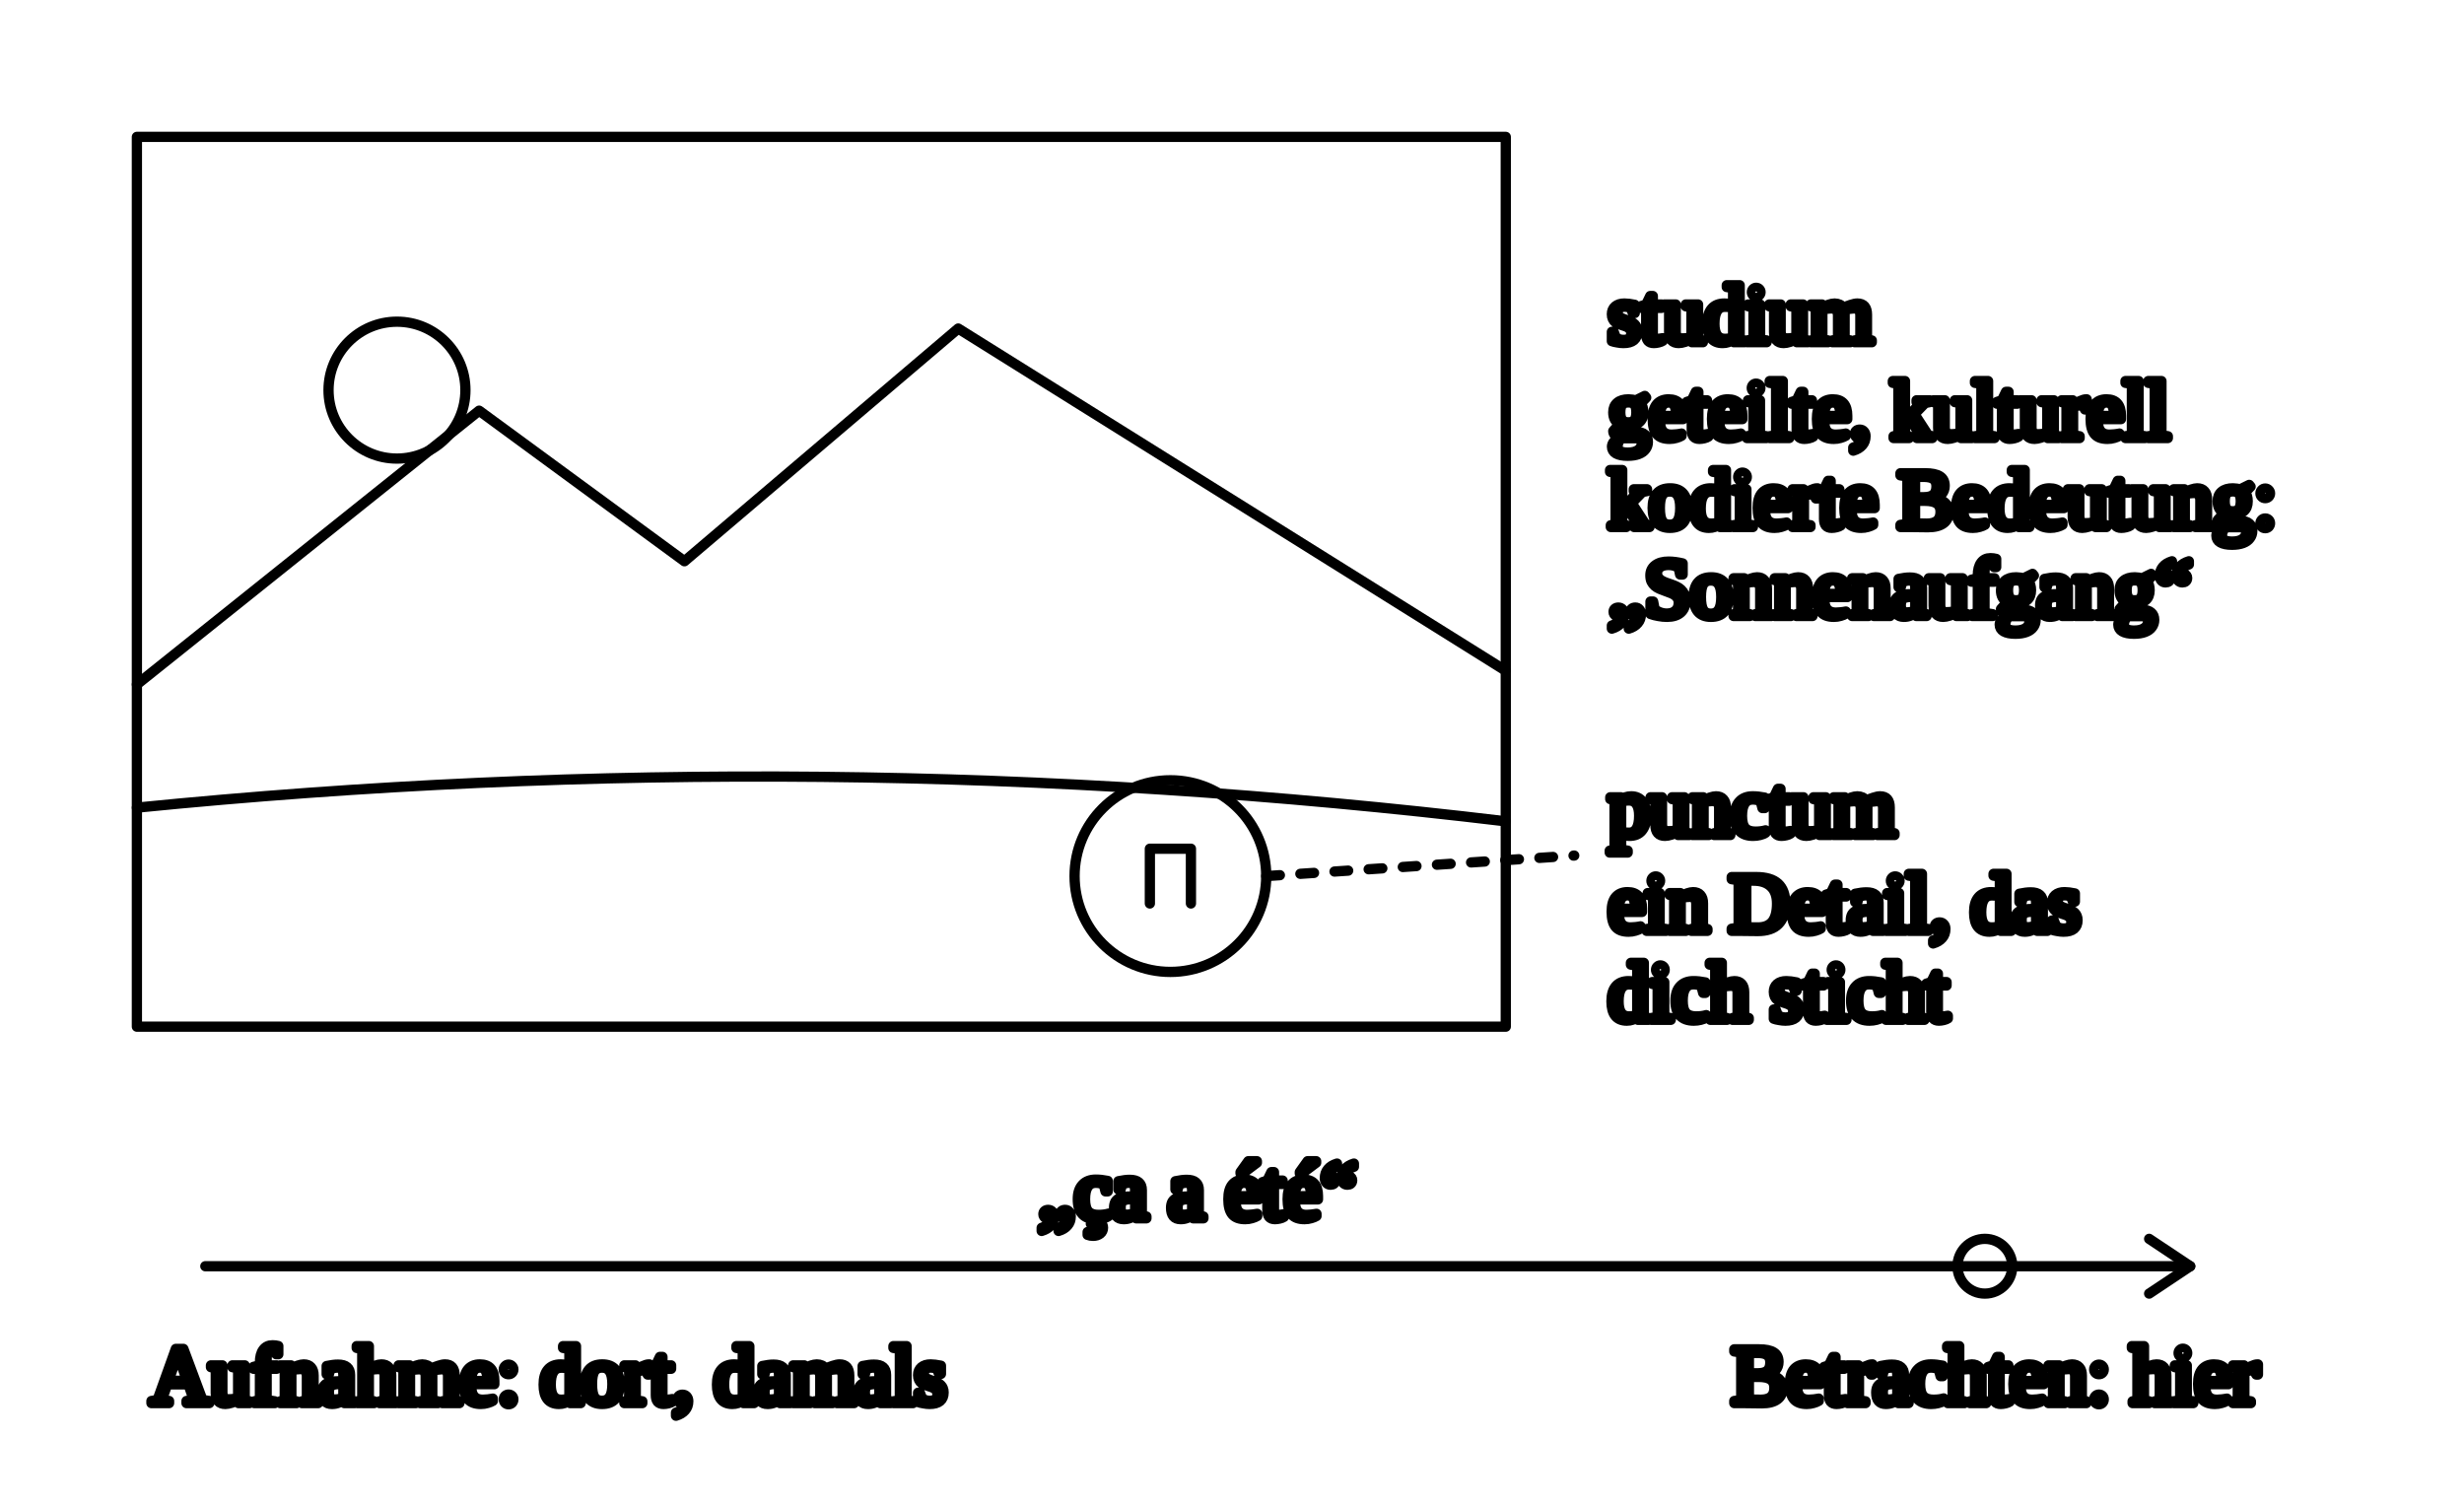
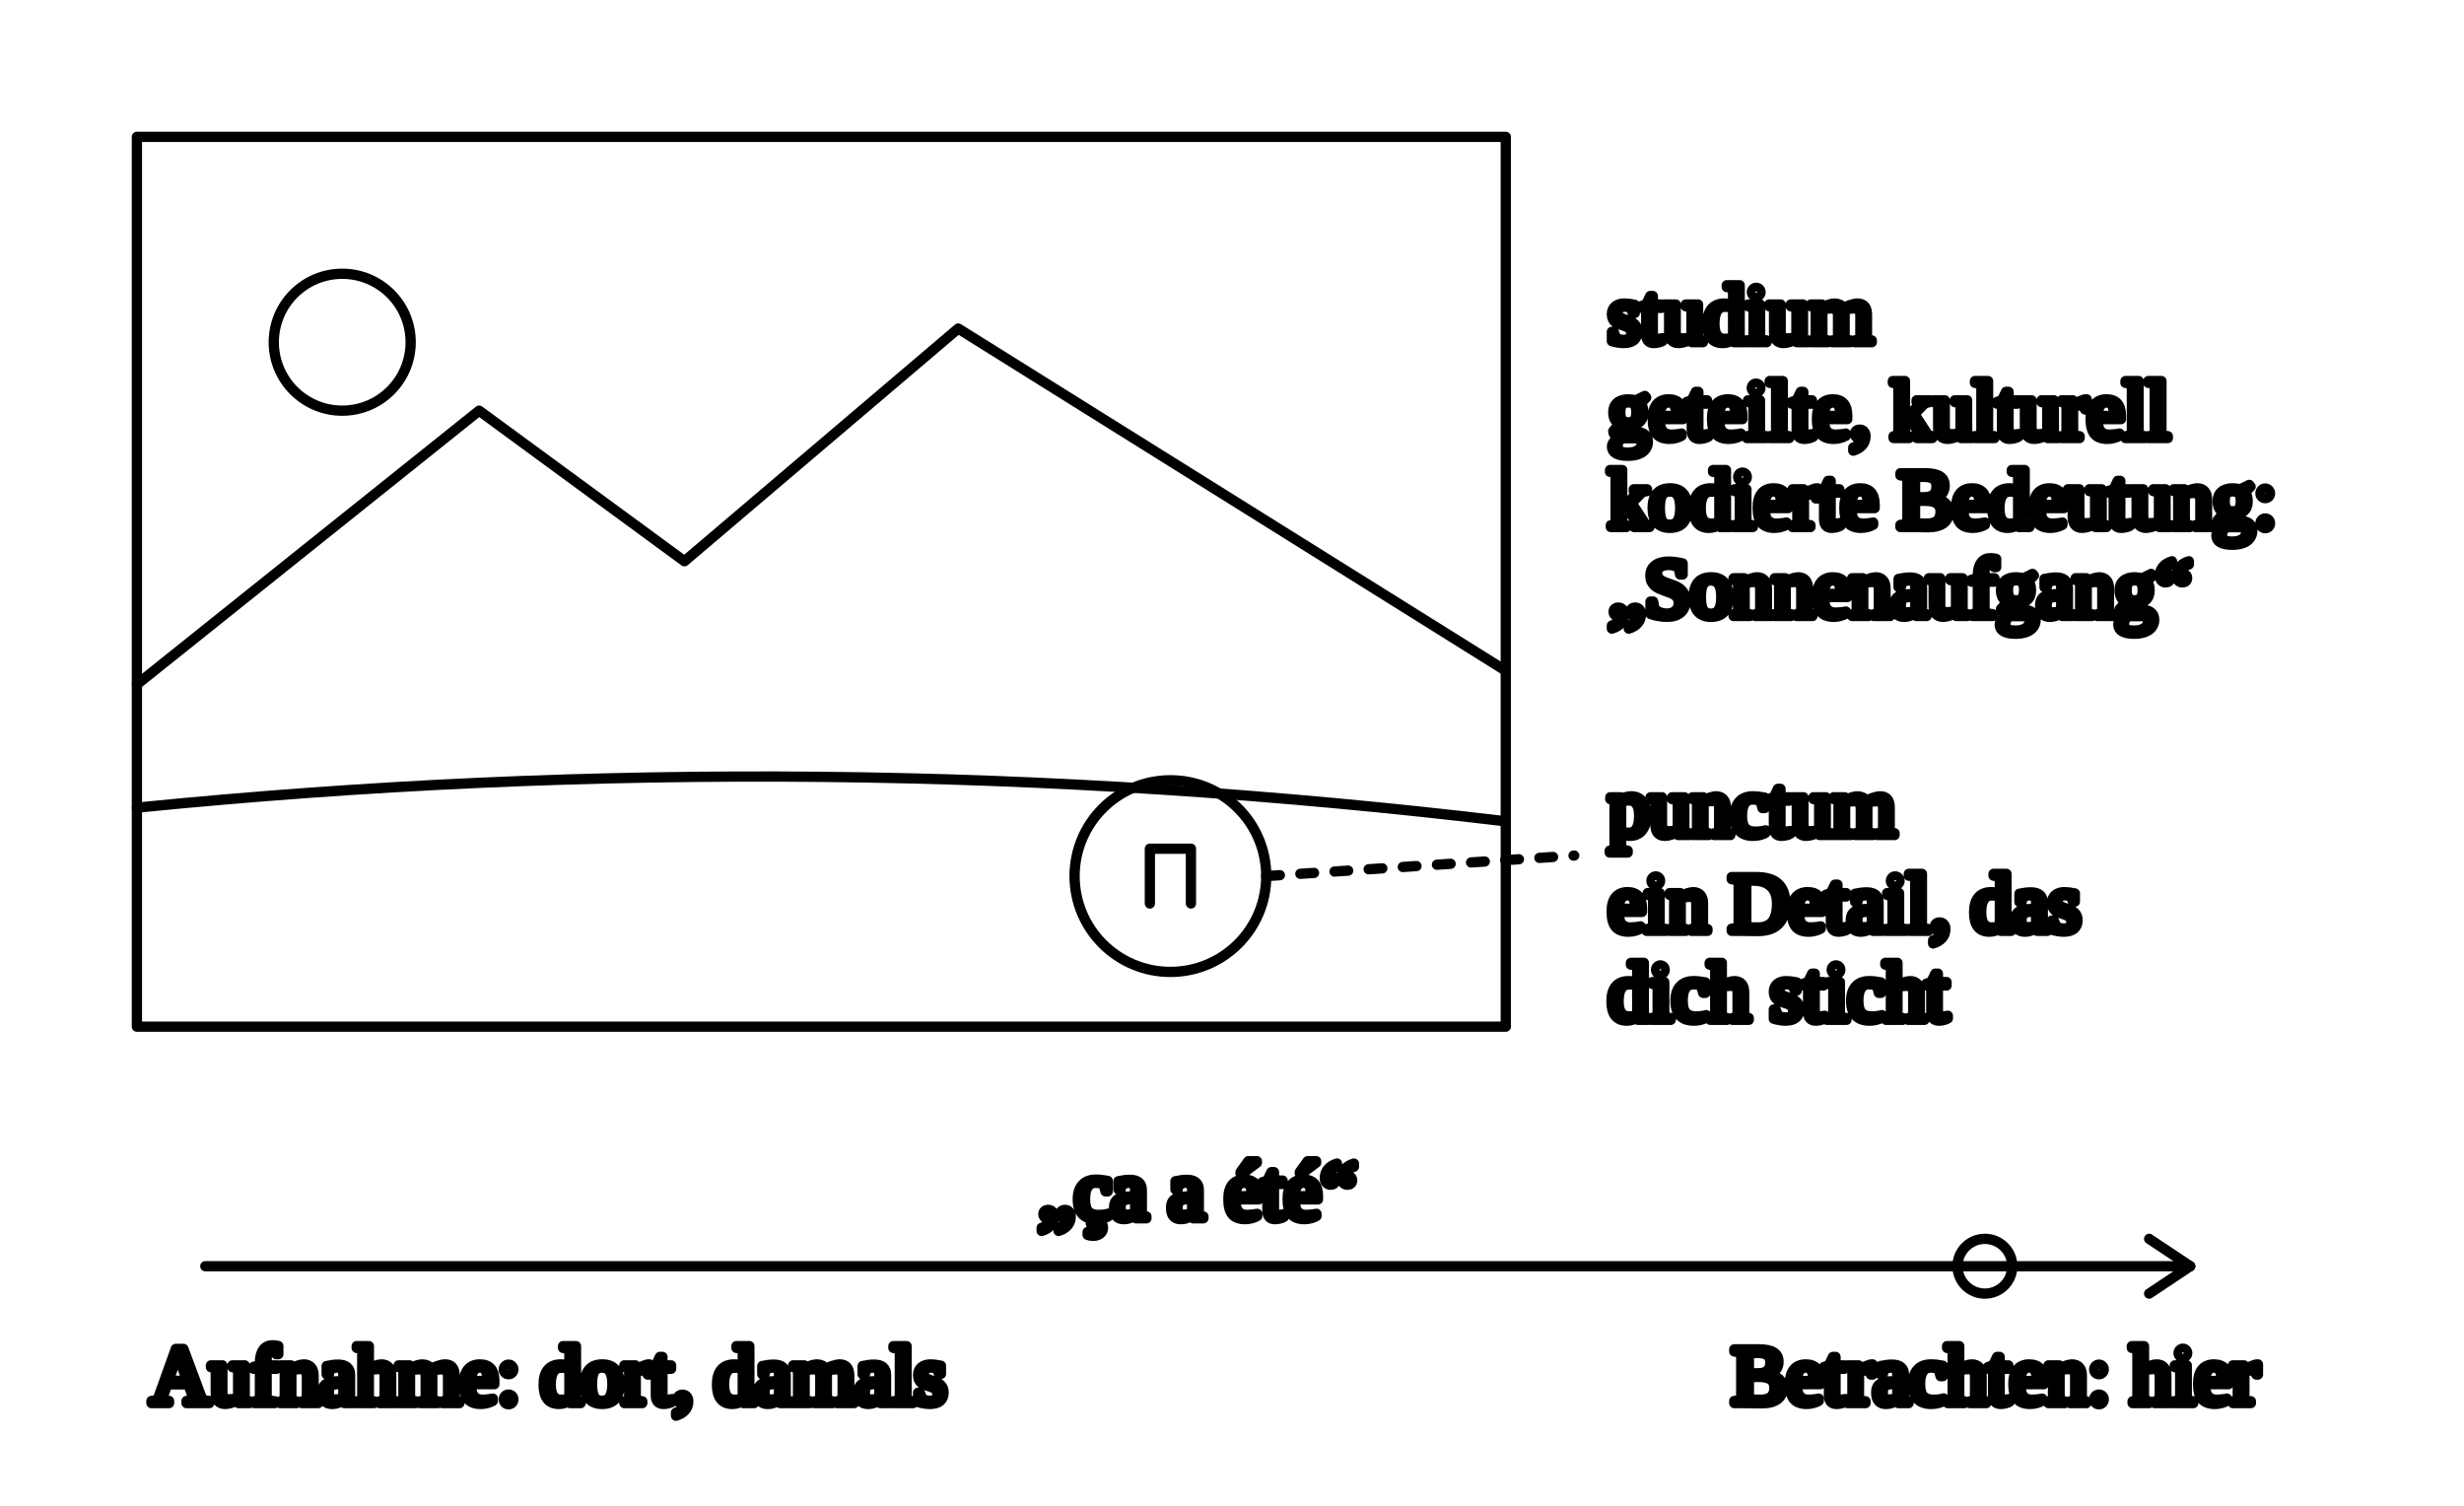
<svg xmlns="http://www.w3.org/2000/svg" viewBox="0 0 360 220" fill="none" stroke="currentColor" stroke-width="1.5" stroke-linecap="round" stroke-linejoin="round">
  <rect x="20" y="20" width="200" height="130" />
  <rect x="20" y="20" width="200" height="130" class="f" stroke="none" />
  <path d="M20 100 L70 60 L100 82 L140 48 L220 98" />
  <path d="M20 118 Q120 108 220 120" class="m" />
-   <circle cx="58" cy="57" r="10" class="m" />
+   <circle cx="50" cy="50" r="10" class="m" />
  <path d="M168 132 v-8 h6 v8" />
  <circle cx="171" cy="128" r="14" class="a" />
  <text x="235" y="50" class="h">studium</text>
  <text x="235" y="64" class="m">geteilte, kulturell</text>
  <text x="235" y="77" class="m">kodierte Bedeutung:</text>
  <text x="235" y="90" class="m">„Sonnenaufgang“</text>
  <text x="235" y="122" class="a">punctum</text>
  <text x="235" y="136" class="m">ein Detail, das</text>
  <text x="235" y="149" class="m">dich sticht</text>
  <line x1="185" y1="128" x2="230" y2="125" class="a" stroke-dasharray="2 3" />
  <line x1="30" y1="185" x2="320" y2="185" class="m" />
  <path d="M314 181 l6 4 l-6 4" class="m" />
  <circle cx="60" cy="185" r="4" class="af" stroke="none" />
  <circle cx="290" cy="185" r="4" />
  <text x="22" y="205">Aufnahme: dort, damals</text>
  <text x="330" y="205" text-anchor="end">Betrachten: hier</text>
  <text x="175" y="178" text-anchor="middle" class="a">„ça a été“</text>
</svg>
